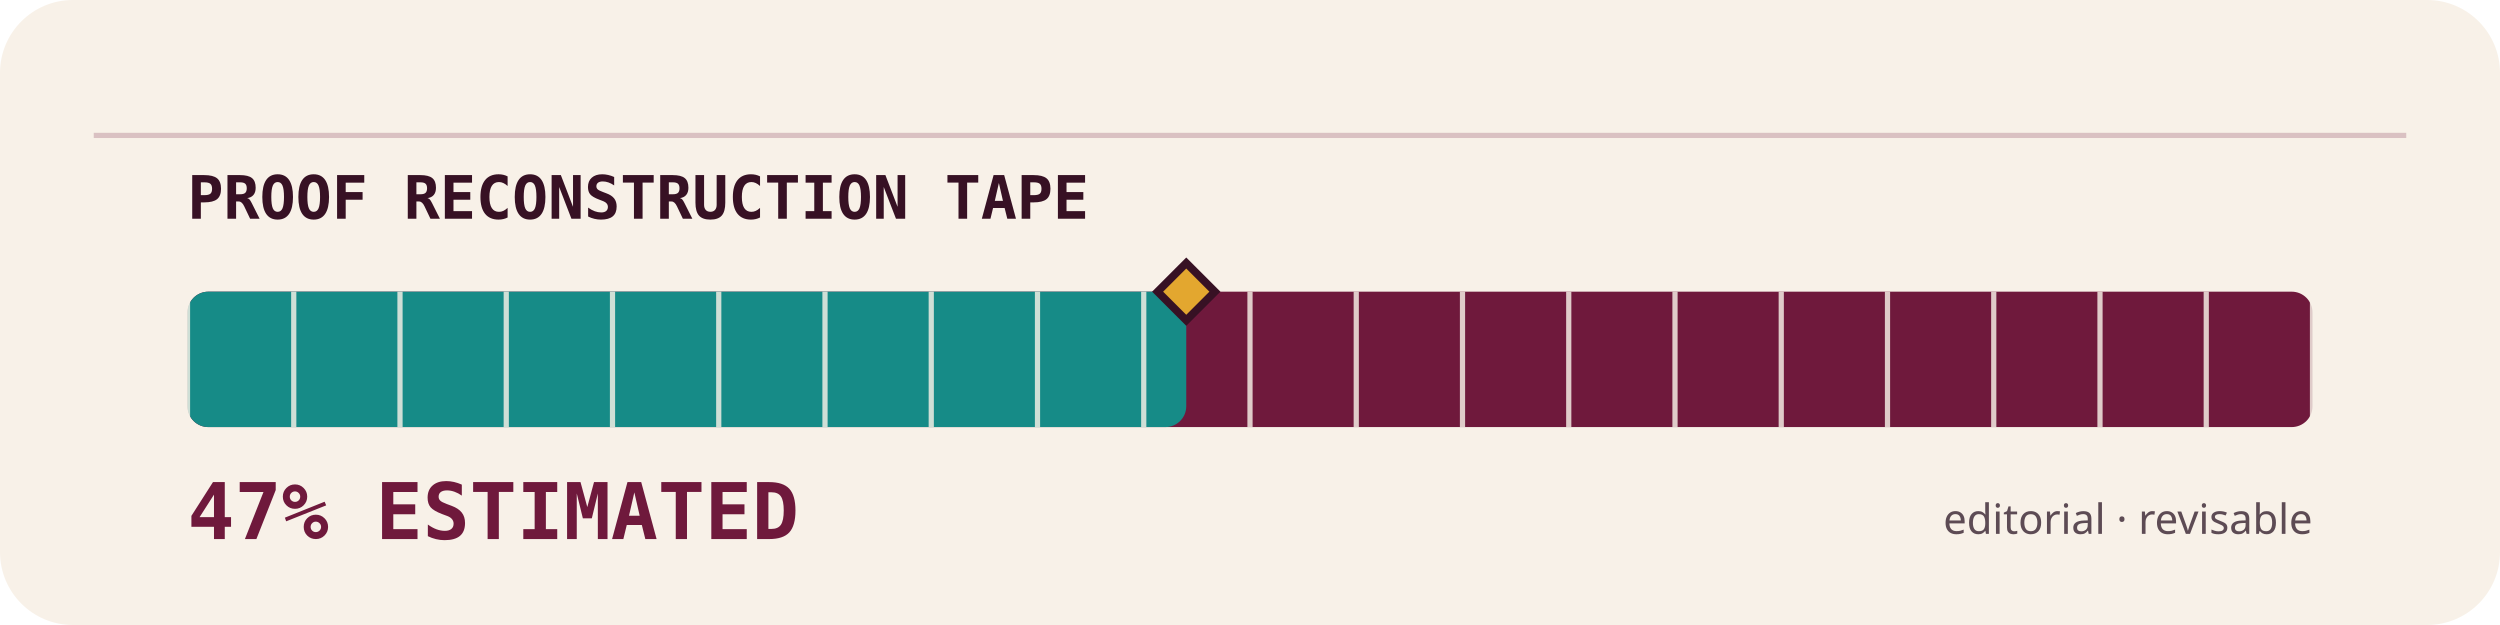
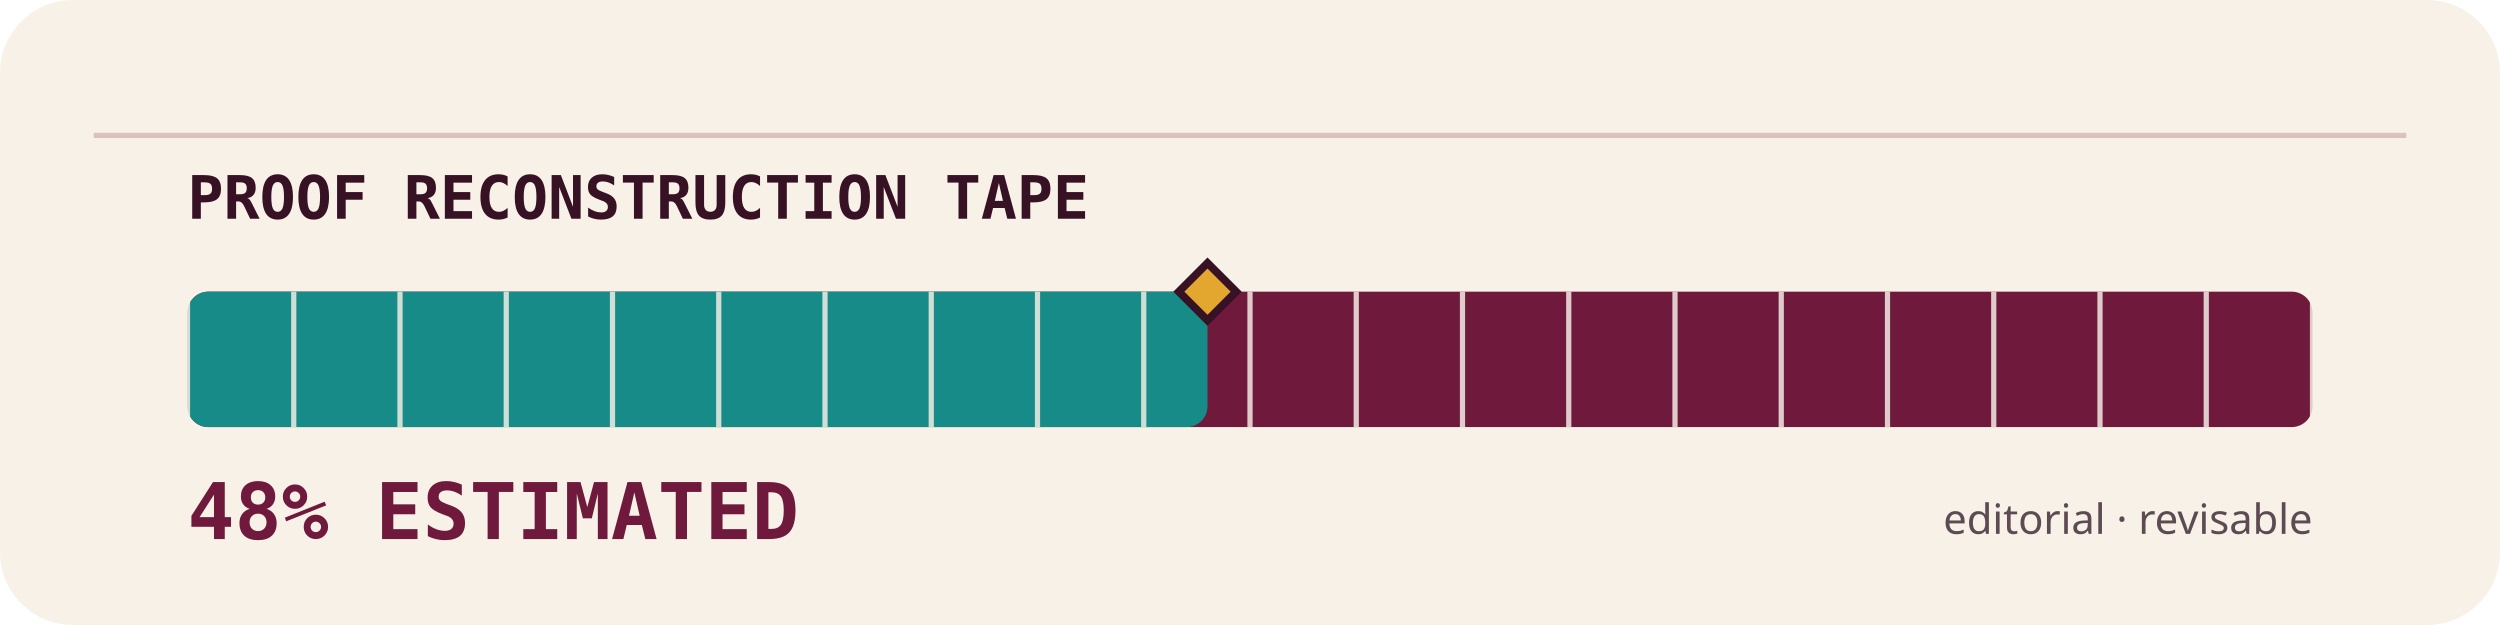
<svg xmlns="http://www.w3.org/2000/svg" viewBox="0 0 960 240" width="960" height="240" role="img" aria-labelledby="proof-progress-title proof-progress-desc">
  <rect width="960" height="240" rx="28" fill="#f8f1e8" />
  <path d="M36 52h888" stroke="#6f193c" stroke-width="2" opacity="0.22" />
  <text x="72" y="84" fill="#371124" font-family="ui-monospace, SFMono-Regular, Menlo, Consolas, monospace" font-size="23" font-weight="700">PROOF RECONSTRUCTION TAPE</text>
  <rect x="72" y="112" width="816" height="52" rx="8" fill="#6f193c" />
-   <rect x="72" y="112" width="383.52" height="52" rx="8" fill="#168b87" />
+   <rect x="72" y="112" width="391.68" height="52" rx="8" fill="#168b87" />
  <path d="M72 112v52" stroke="#f8f1e8" stroke-width="2" opacity="0.82" />
  <path d="M112.8 112v52" stroke="#f8f1e8" stroke-width="2" opacity="0.82" />
  <path d="M153.6 112v52" stroke="#f8f1e8" stroke-width="2" opacity="0.82" />
  <path d="M194.4 112v52" stroke="#f8f1e8" stroke-width="2" opacity="0.82" />
  <path d="M235.2 112v52" stroke="#f8f1e8" stroke-width="2" opacity="0.82" />
  <path d="M276 112v52" stroke="#f8f1e8" stroke-width="2" opacity="0.82" />
  <path d="M316.8 112v52" stroke="#f8f1e8" stroke-width="2" opacity="0.82" />
  <path d="M357.6 112v52" stroke="#f8f1e8" stroke-width="2" opacity="0.82" />
  <path d="M398.4 112v52" stroke="#f8f1e8" stroke-width="2" opacity="0.82" />
  <path d="M439.2 112v52" stroke="#f8f1e8" stroke-width="2" opacity="0.82" />
  <path d="M480 112v52" stroke="#f8f1e8" stroke-width="2" opacity="0.82" />
  <path d="M520.8 112v52" stroke="#f8f1e8" stroke-width="2" opacity="0.82" />
  <path d="M561.6 112v52" stroke="#f8f1e8" stroke-width="2" opacity="0.82" />
  <path d="M602.4 112v52" stroke="#f8f1e8" stroke-width="2" opacity="0.82" />
  <path d="M643.2 112v52" stroke="#f8f1e8" stroke-width="2" opacity="0.82" />
  <path d="M684 112v52" stroke="#f8f1e8" stroke-width="2" opacity="0.82" />
  <path d="M724.8 112v52" stroke="#f8f1e8" stroke-width="2" opacity="0.82" />
  <path d="M765.6 112v52" stroke="#f8f1e8" stroke-width="2" opacity="0.82" />
  <path d="M806.4 112v52" stroke="#f8f1e8" stroke-width="2" opacity="0.82" />
  <path d="M847.2 112v52" stroke="#f8f1e8" stroke-width="2" opacity="0.82" />
  <path d="M888 112v52" stroke="#f8f1e8" stroke-width="2" opacity="0.82" />
-   <path d="M455.52 101l11 11-11 11-11-11z" fill="#e3a72f" stroke="#371124" stroke-width="3" />
-   <text x="72" y="207" fill="#6f193c" font-family="ui-monospace, SFMono-Regular, Menlo, Consolas, monospace" font-size="30" font-weight="800">47% ESTIMATED</text>
+   <path d="M463.68 101l11 11-11 11-11-11z" fill="#e3a72f" stroke="#371124" stroke-width="3" />
+   <text x="72" y="207" fill="#6f193c" font-family="ui-monospace, SFMono-Regular, Menlo, Consolas, monospace" font-size="30" font-weight="800">48% ESTIMATED</text>
  <text x="888" y="205" text-anchor="end" fill="#5d4b54" font-family="system-ui, sans-serif" font-size="16">editorial · revisable</text>
</svg>
